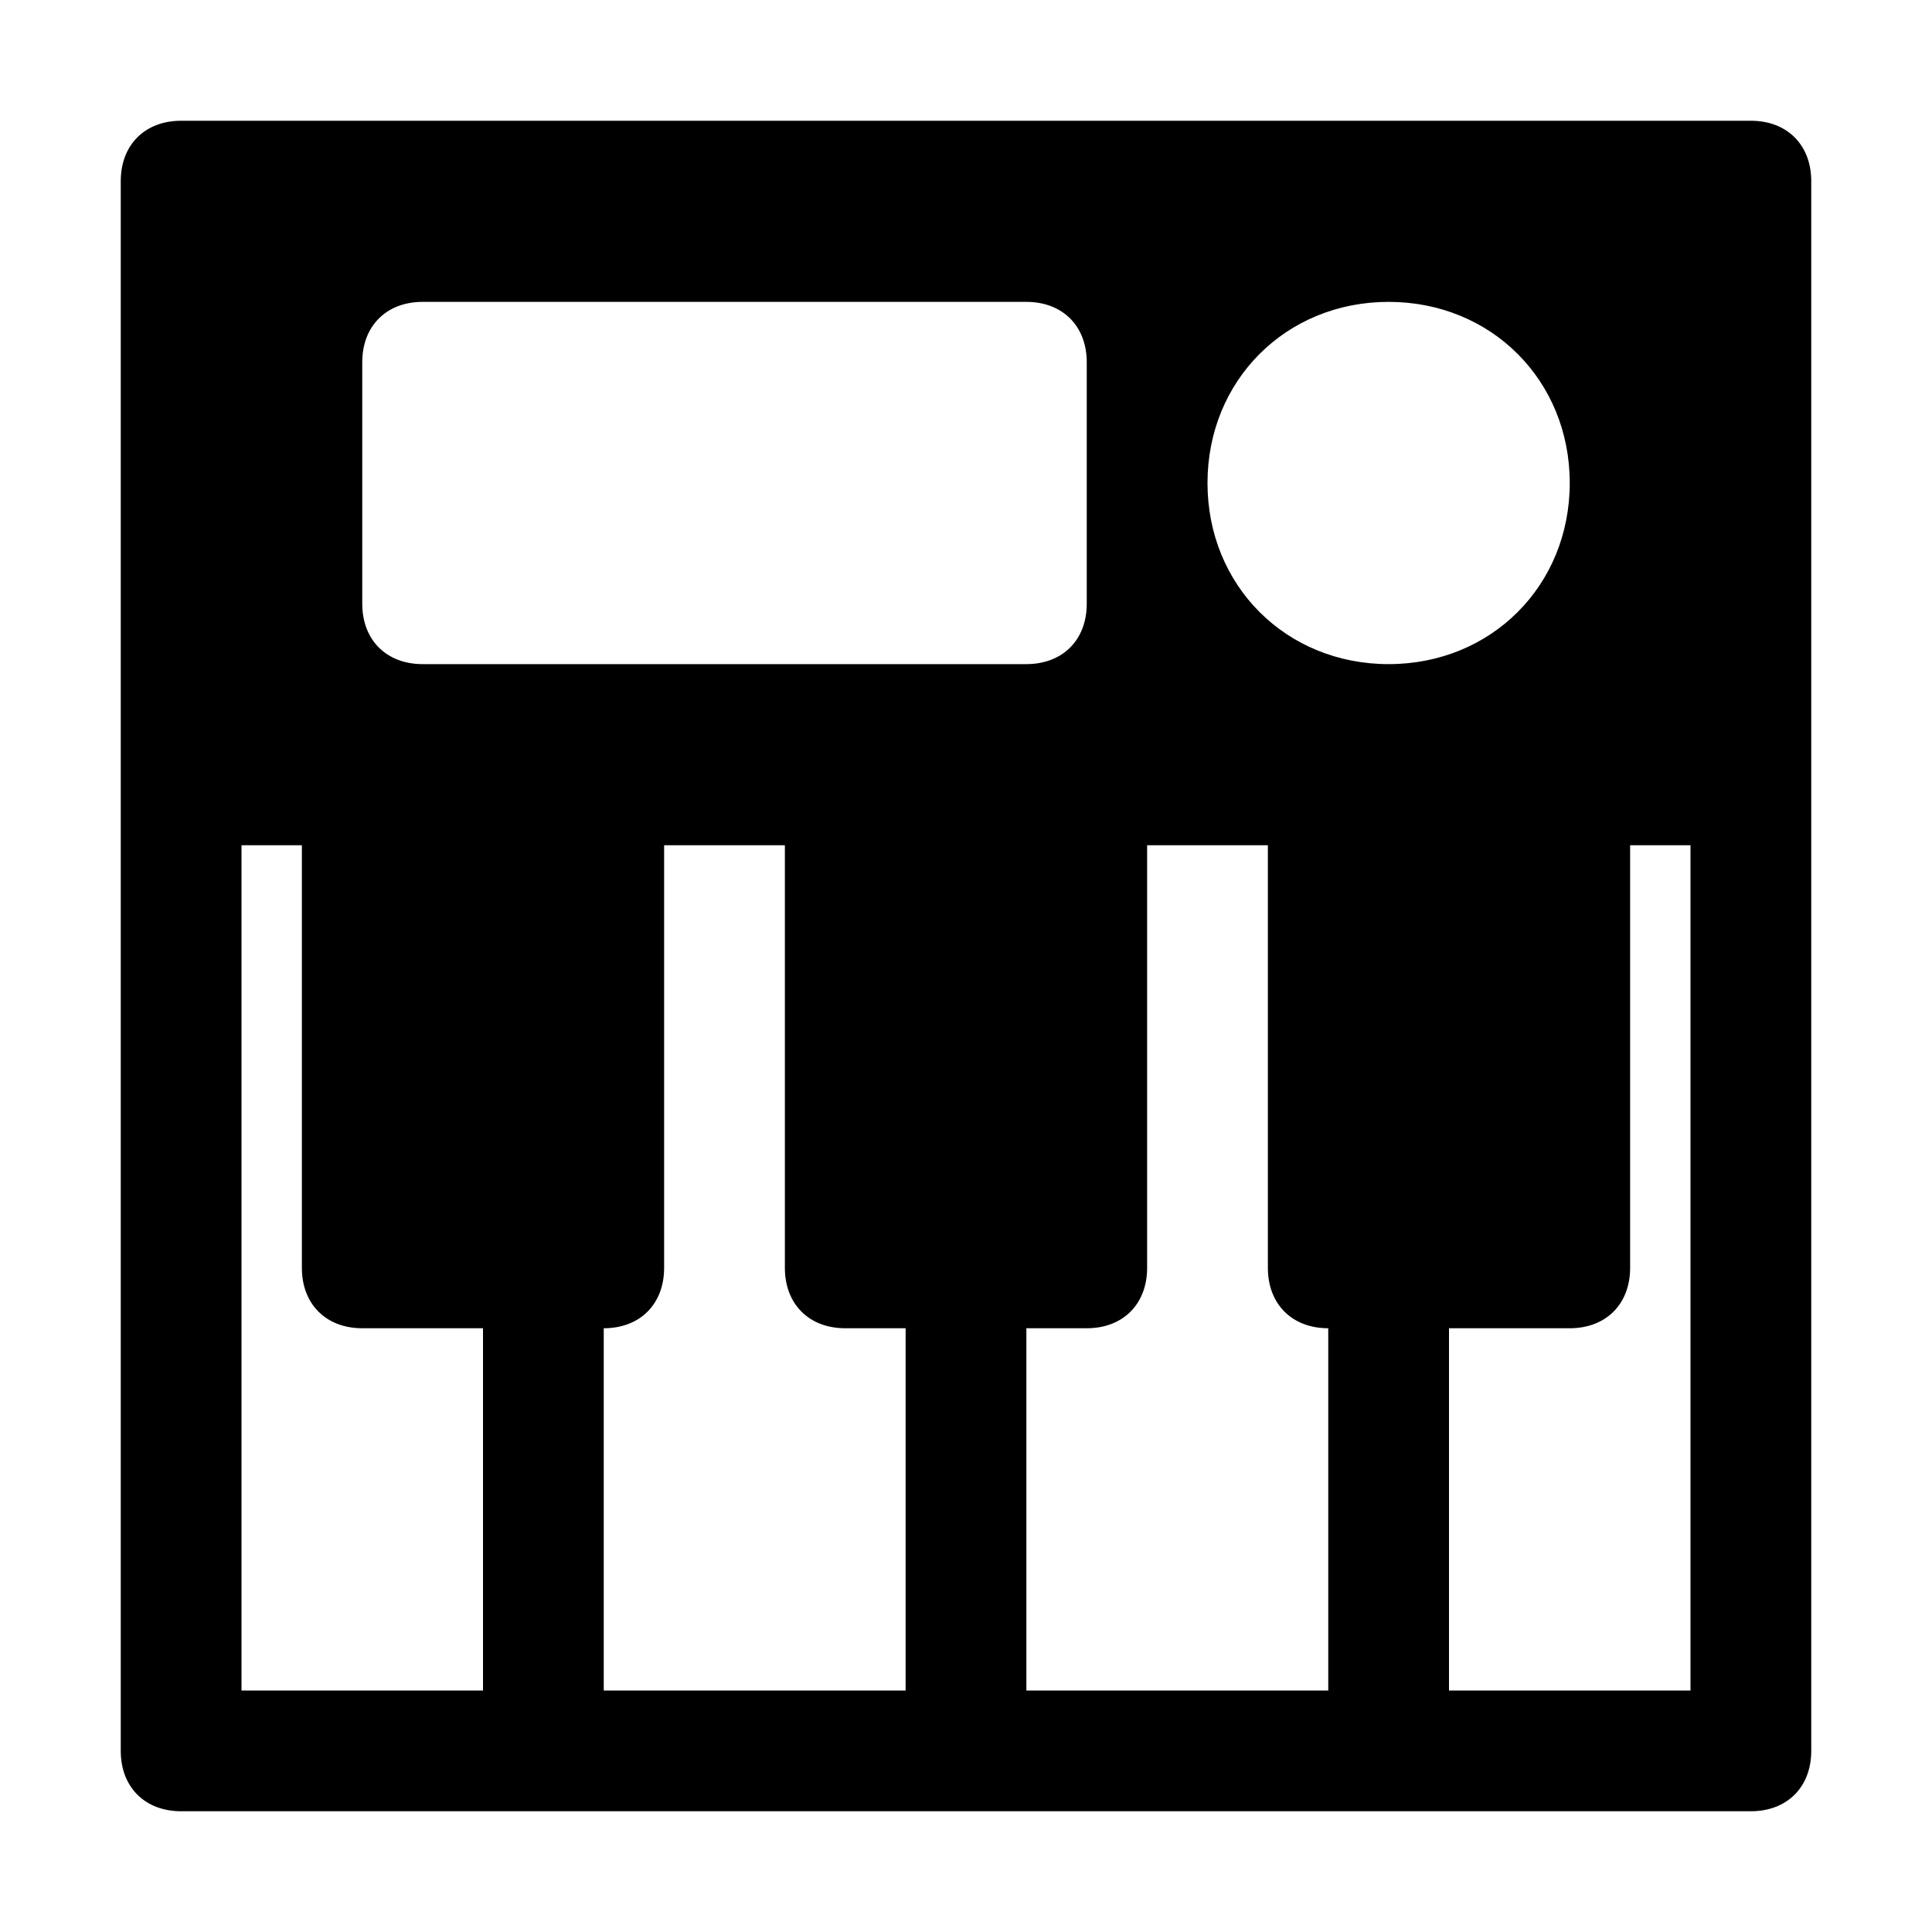
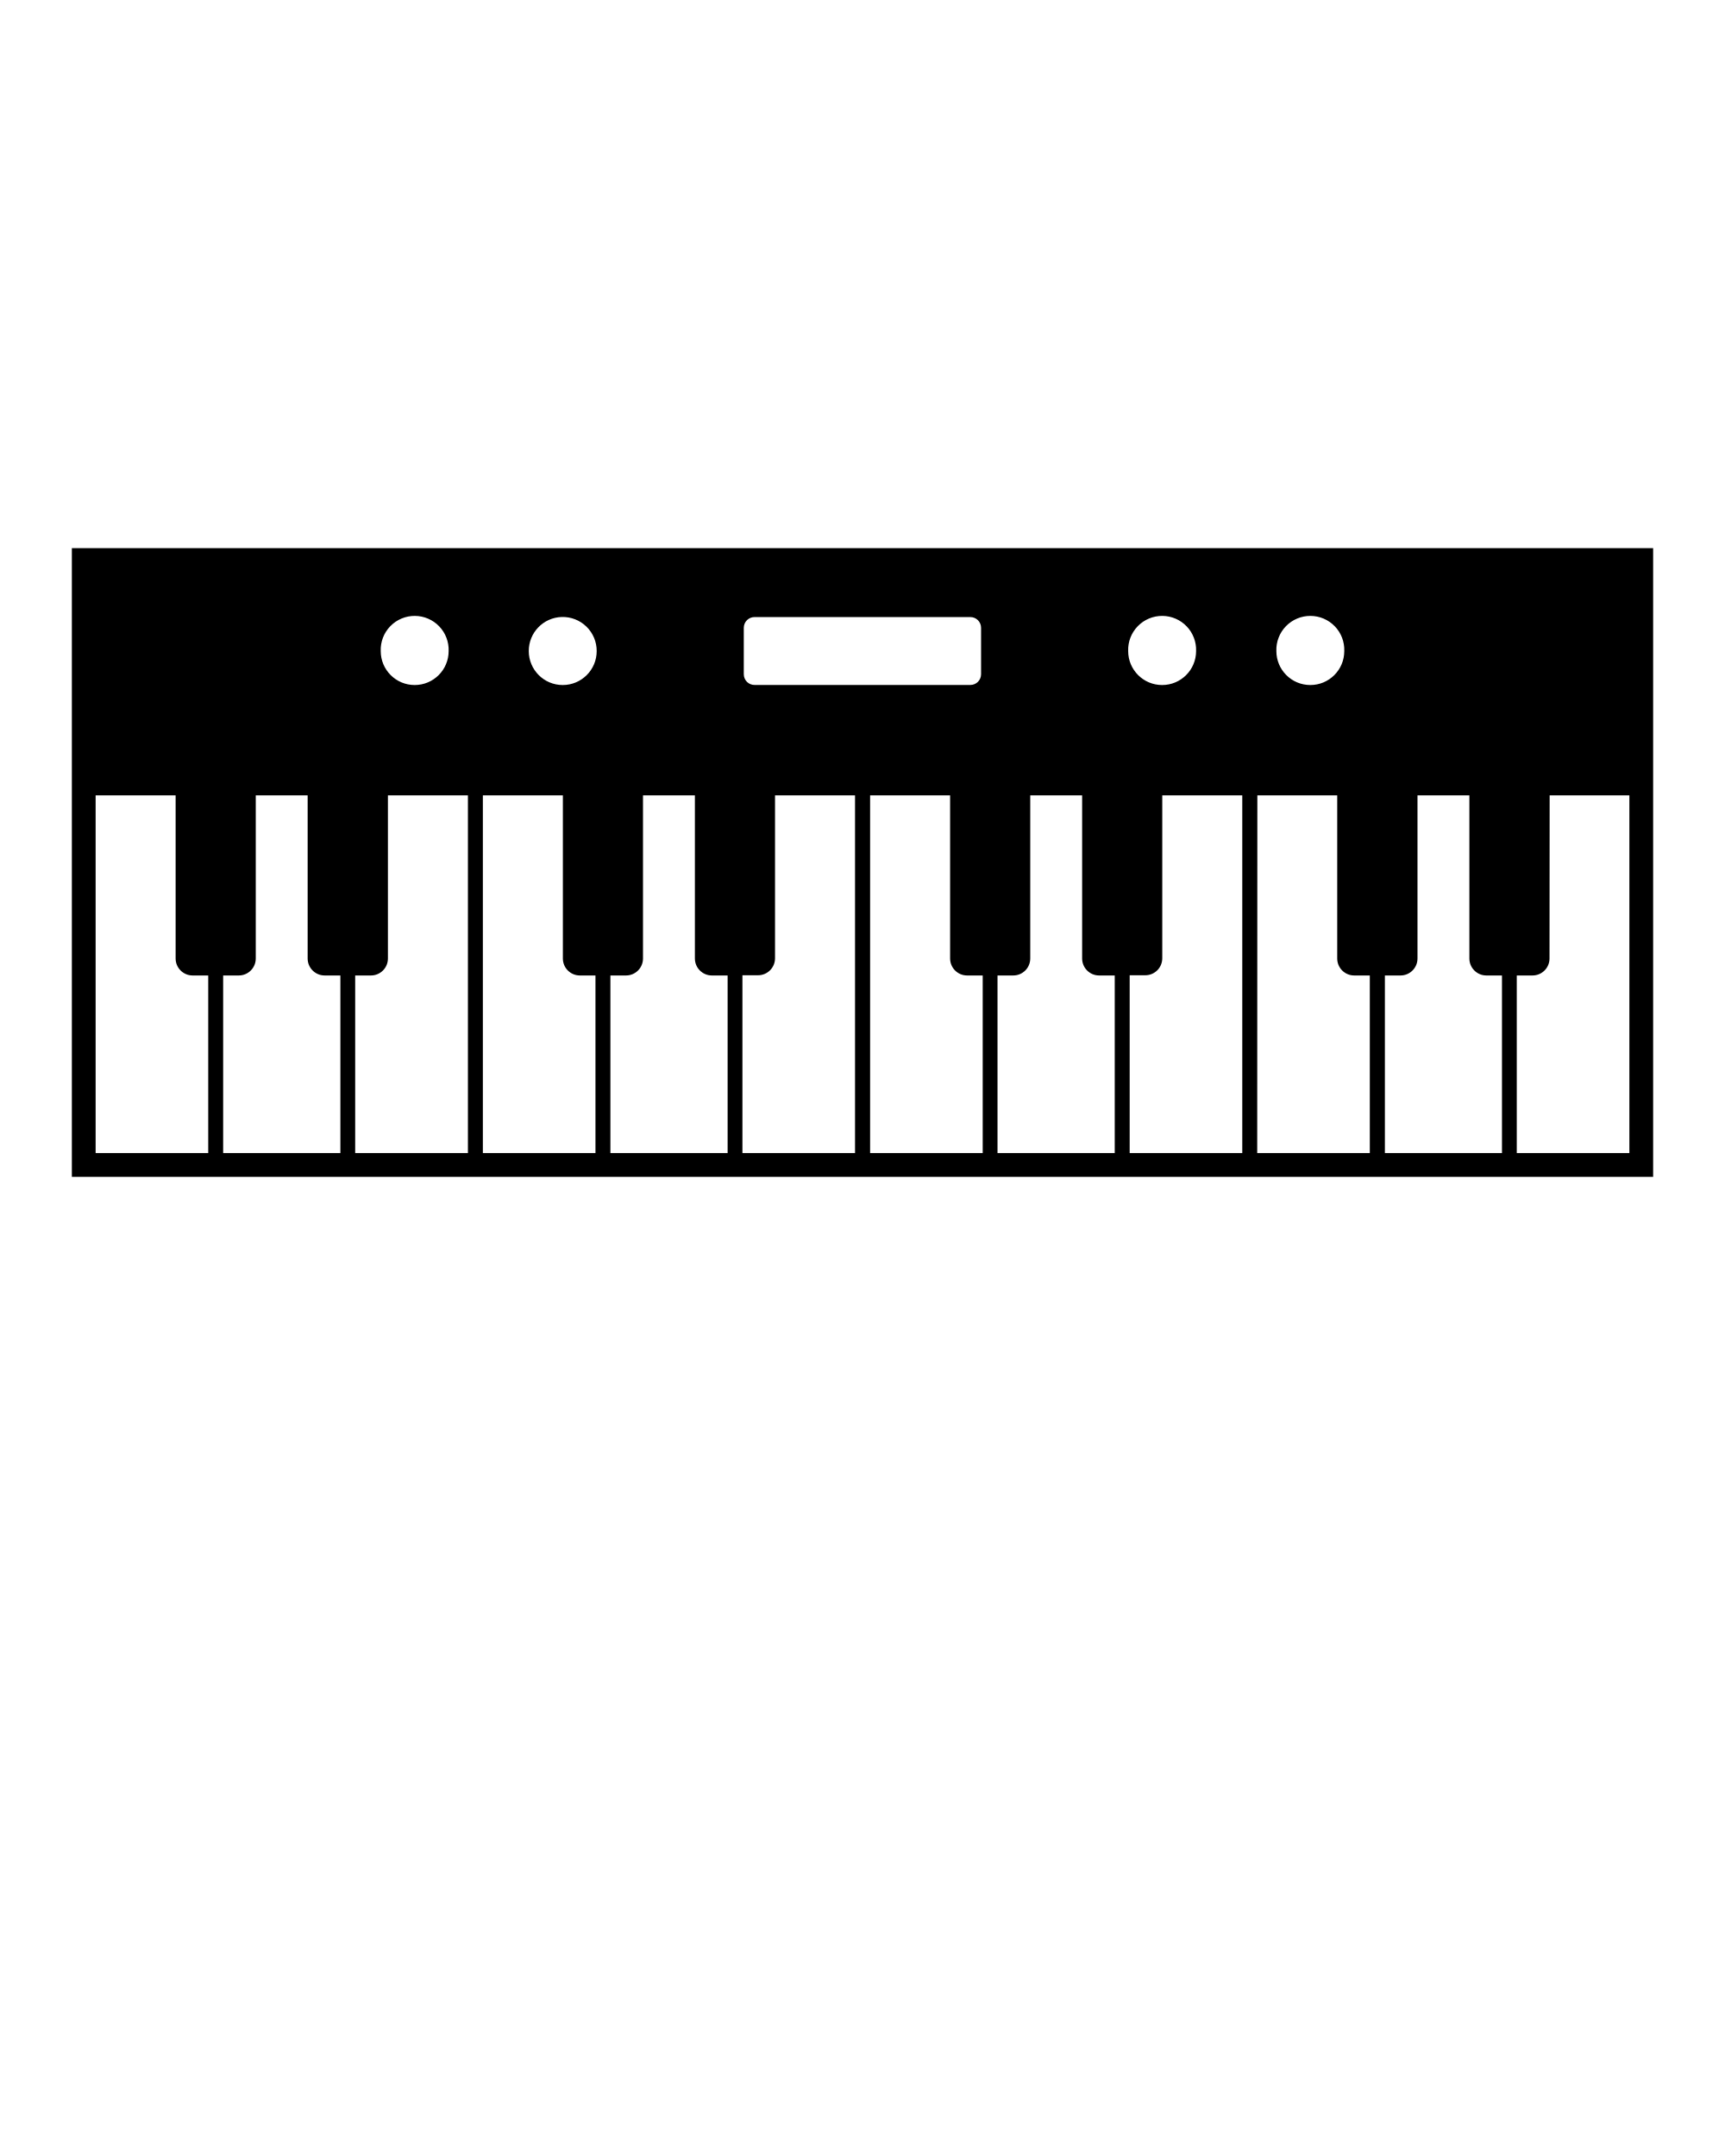
- <svg xmlns="http://www.w3.org/2000/svg" fill="#000000" height="800px" width="800px" version="1.1" id="Icons" viewBox="0 0 32 32" xml:space="preserve">
-   <path d="M29,2H3C2.4,2,2,2.4,2,3v10v16c0,0.6,0.4,1,1,1h26c0.6,0,1-0.4,1-1V13V3C30,2.4,29.6,2,29,2z M6,6c0-0.6,0.4-1,1-1h10  c0.6,0,1,0.4,1,1v4c0,0.6-0.4,1-1,1H7c-0.6,0-1-0.4-1-1V6z M8,28H4V14h1v7c0,0.6,0.4,1,1,1h2V28z M15,28h-5v-6c0.6,0,1-0.4,1-1v-7h2  v7c0,0.6,0.4,1,1,1h1V28z M22,28h-5v-6h1c0.6,0,1-0.4,1-1v-7h2v7c0,0.6,0.4,1,1,1V28z M20,8c0-1.7,1.3-3,3-3s3,1.3,3,3s-1.3,3-3,3  S20,9.7,20,8z M28,28h-4v-6h2c0.6,0,1-0.4,1-1v-7h1V28z" />
+ <svg xmlns="http://www.w3.org/2000/svg" viewBox="0 0 12.7 15.875" version="1.1" x="0px" y="0px">
+   <g transform="translate(0,-284.3)">
+     <path style="" d="m 0.529,288.336 v 4.629 H 12.171 v -4.629 z m 2.525,0.499 a 0.25,0.25 0 0 1 0.249,0.259 0.25,0.25 0 1 1 -0.5,0 0.25,0.25 0 0 1 0.252,-0.259 z m 5.504,0 a 0.25,0.25 0 0 1 0.248,0.259 0.25,0.25 0 1 1 -0.5,0 0.25,0.25 0 0 1 0.252,-0.259 z m 1.09,0 a 0.25,0.25 0 0 1 0.249,0.259 0.25,0.25 0 1 1 -0.5,0 0.25,0.25 0 0 1 0.252,-0.259 z m -5.512,0.008 a 0.25,0.25 0 0 1 0.257,0.251 0.25,0.25 0 1 1 -0.5,0 0.25,0.25 0 0 1 0.243,-0.251 z m 1.42,5.3e-4 H 7.144 a 0.079,0.079 0 0 1 0.079,0.079 v 0.342 a 0.079,0.079 0 0 1 -0.079,0.079 H 5.556 a 0.079,0.079 0 0 1 -0.08,-0.079 v -0.342 a 0.079,0.079 0 0 1 0.08,-0.079 z m -4.852,1.313 h 0.589 v 1.201 a 0.125,0.125 0 0 0 0.125,0.125 h 0.115 v 1.308 H 0.704 Z m 1.179,0 h 0.382 v 1.201 a 0.125,0.125 0 0 0 0.125,0.125 h 0.116 v 1.308 H 1.643 v -1.308 h 0.115 a 0.125,0.125 0 0 0 0.125,-0.125 z m 0.973,0 h 0.589 v 2.634 H 2.615 v -1.308 h 0.116 a 0.125,0.125 0 0 0 0.125,-0.125 z m 0.699,0 H 4.144 v 1.201 a 0.125,0.125 0 0 0 0.125,0.125 h 0.115 v 1.308 H 3.555 Z m 1.179,0 h 0.382 v 1.201 a 0.125,0.125 0 0 0 0.125,0.125 h 0.116 v 1.308 H 4.494 v -1.308 h 0.115 a 0.125,0.125 0 0 0 0.125,-0.125 z m 0.972,0 h 0.589 v 2.634 H 5.466 V 291.481 H 5.581 a 0.125,0.125 0 0 0 0.125,-0.125 z m 0.7,0 h 0.589 v 1.201 a 0.125,0.125 0 0 0 0.125,0.125 h 0.115 v 1.308 H 6.406 Z m 1.179,0 h 0.382 v 1.201 a 0.125,0.125 0 0 0 0.125,0.125 h 0.115 v 1.308 H 7.344 v -1.308 h 0.115 a 0.125,0.125 0 0 0 0.126,-0.125 z m 0.972,0 h 0.589 v 2.634 H 8.317 V 291.481 H 8.432 a 0.125,0.125 0 0 0 0.125,-0.125 z m 0.7,0 h 0.588 v 1.201 a 0.125,0.125 0 0 0 0.125,0.125 h 0.115 v 1.308 H 9.256 Z m 1.179,0 h 0.382 v 1.201 a 0.125,0.125 0 0 0 0.125,0.125 h 0.115 v 1.308 h -0.862 v -1.308 h 0.115 a 0.125,0.125 0 0 0 0.125,-0.125 z m 0.973,0 H 11.996 v 2.634 h -0.829 v -1.308 h 0.115 a 0.125,0.125 0 0 0 0.126,-0.125 z" fill="#000000" stroke="none" />
+   </g>
+   <text x="0" y="27.7" fill="#000000" font-size="5px" font-weight="bold" font-family="'Helvetica Neue', Helvetica, Arial-Unicode, Arial, Sans-serif">Created by Phạm Thanh Lộc</text>
+   <text x="0" y="32.7" fill="#000000" font-size="5px" font-weight="bold" font-family="'Helvetica Neue', Helvetica, Arial-Unicode, Arial, Sans-serif">from the Noun Project</text>
</svg>
